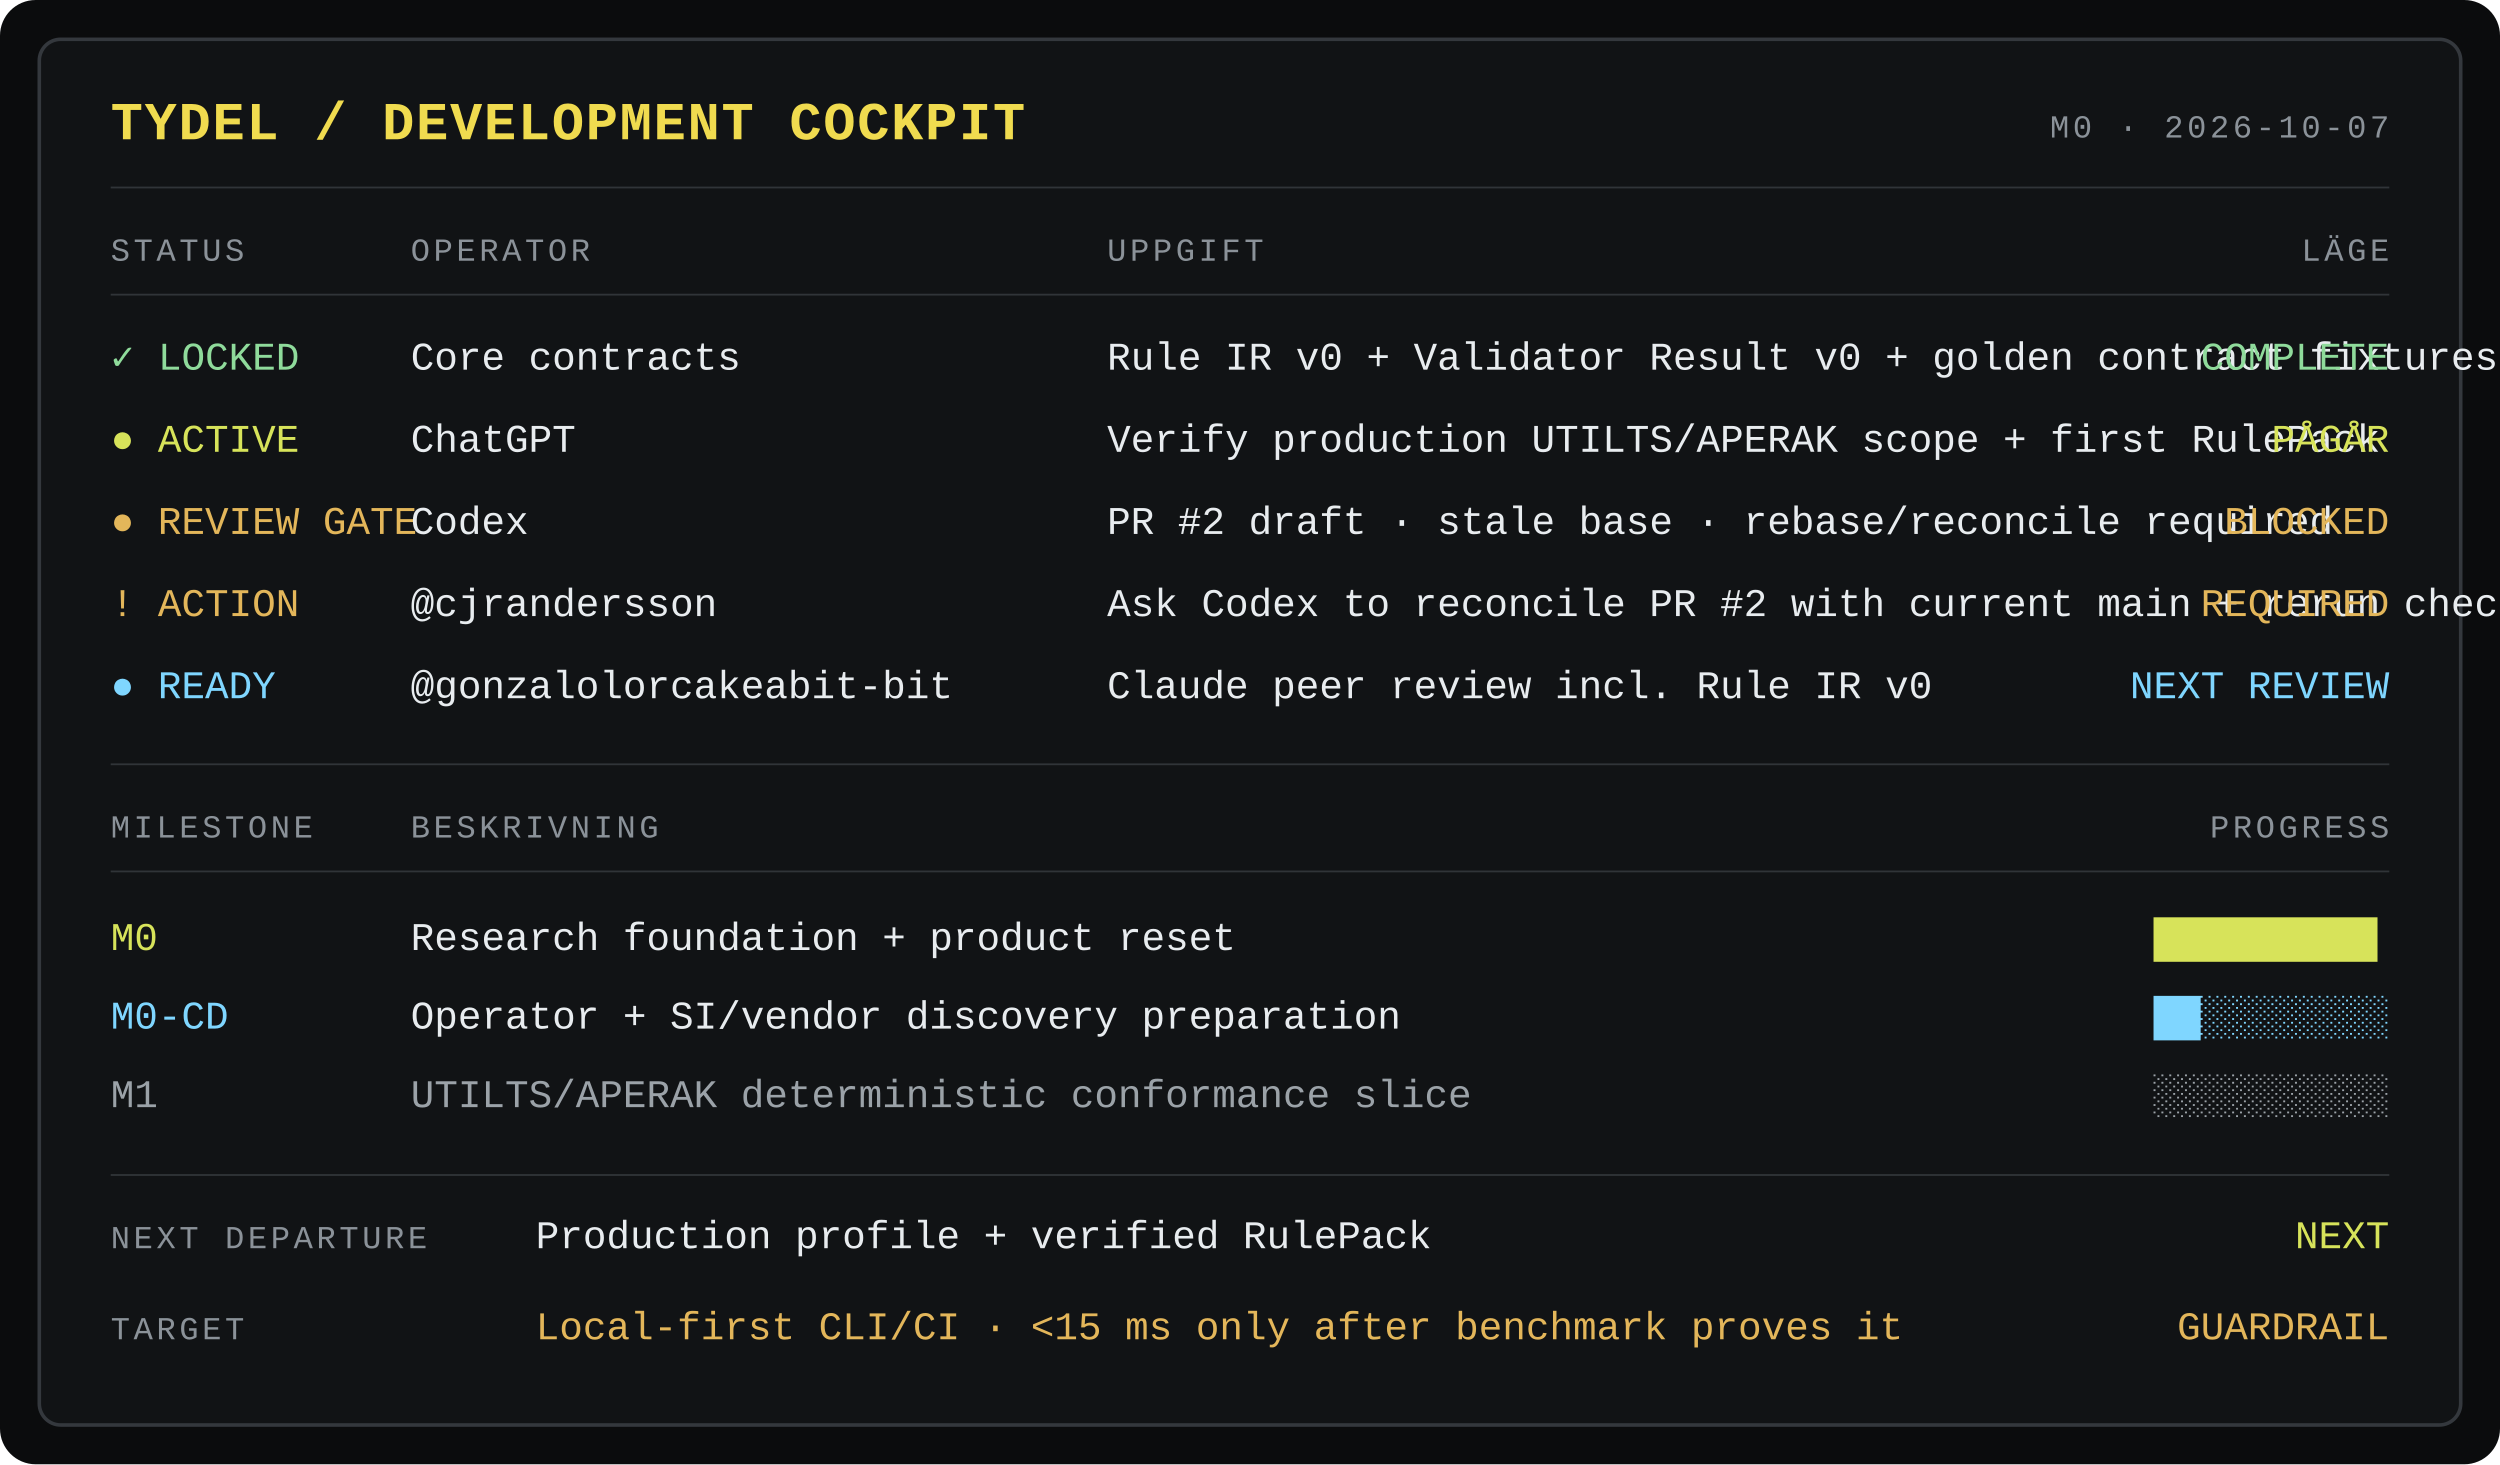
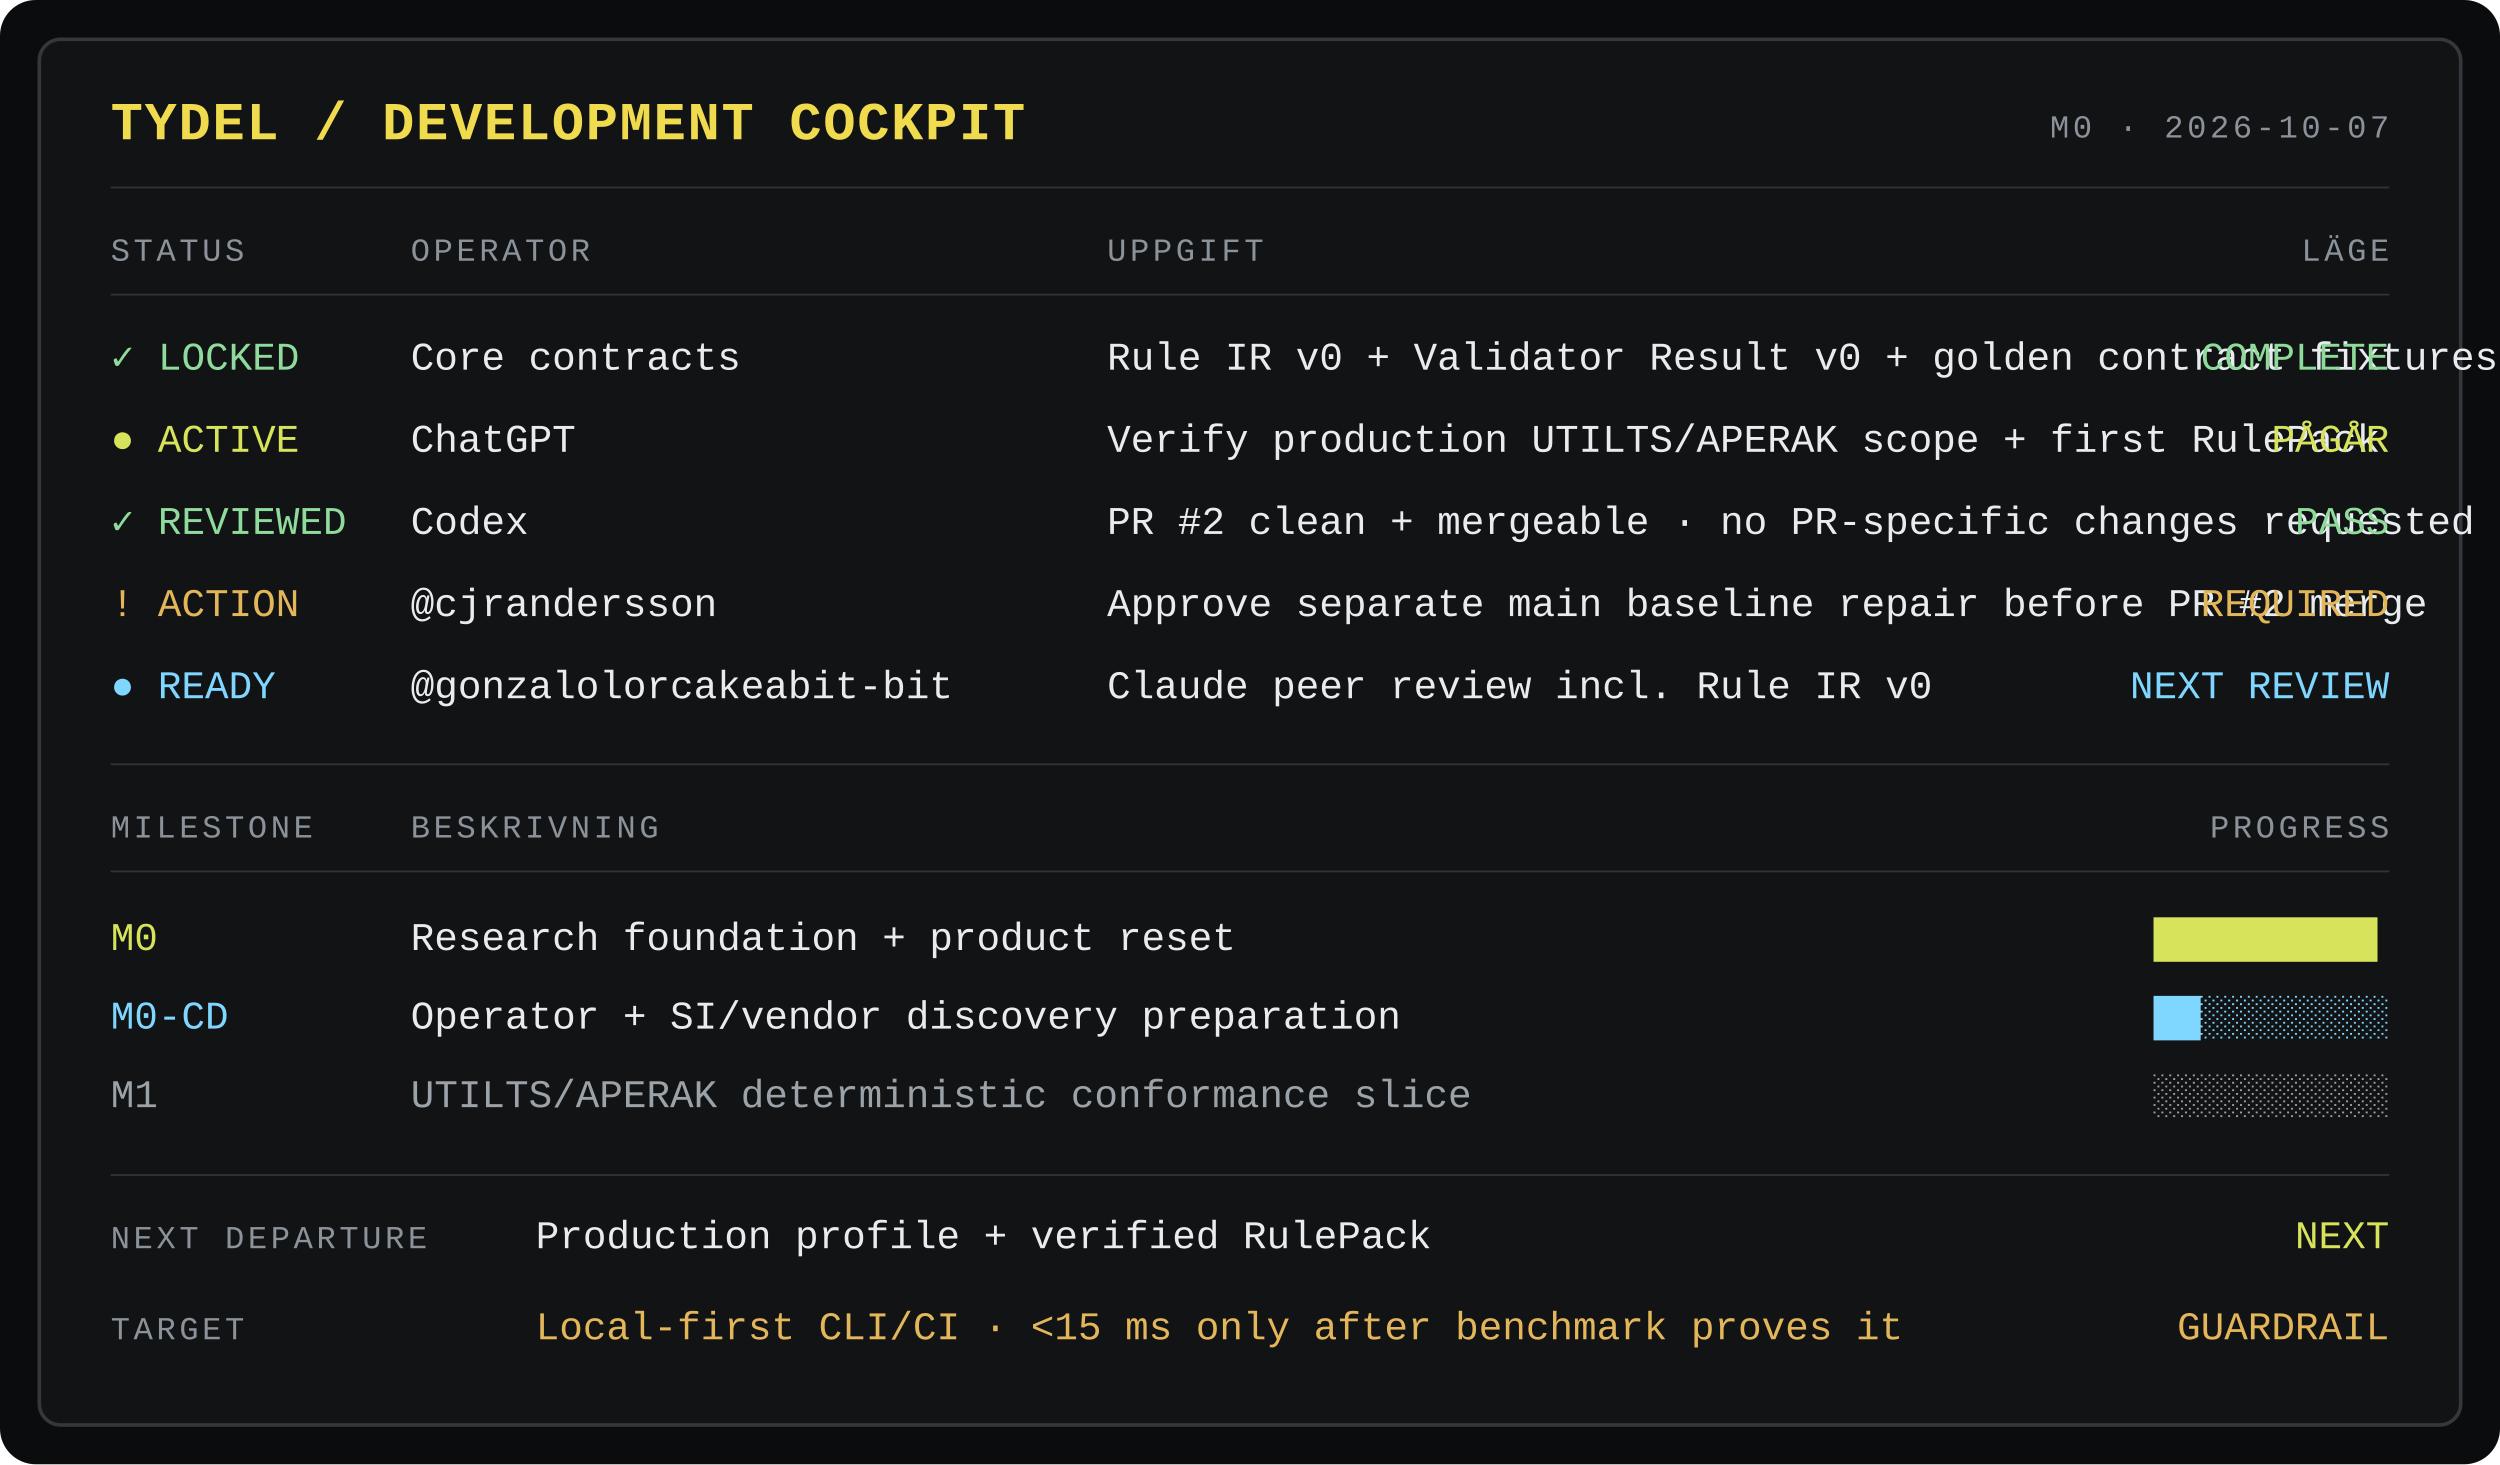
<svg xmlns="http://www.w3.org/2000/svg" width="1400" height="820" viewBox="0 0 1400 820" role="img" aria-labelledby="title desc">
  <rect width="1400" height="820" rx="20" fill="#0b0c0d" />
  <rect x="22" y="22" width="1356" height="776" rx="12" fill="#111315" stroke="#34383d" stroke-width="2" />
  <style>.mono{font-family:ui-monospace,SFMono-Regular,Menlo,Consolas,"Liberation Mono",monospace}.label{font-size:18px;fill:#8b9299;letter-spacing:2px}.head{font-size:30px;font-weight:700;fill:#f0db4f;letter-spacing:1px}.row{font-size:22px;fill:#e8ecef}.muted{fill:#9ba2a8}.active{fill:#d7e35a}.clear{fill:#8fdb9b}.wait{fill:#e3b65a}.ready{fill:#7fd6ff}.checked{fill:#8fdb9b}.line{stroke:#303438;stroke-width:1}</style>
  <text x="62" y="78" class="mono head">TYDEL / DEVELOPMENT COCKPIT</text>
  <text x="1338" y="77" text-anchor="end" class="mono label">M0 · 2026-10-07</text>
  <line x1="62" y1="105" x2="1338" y2="105" class="line" />
  <text x="62" y="146" class="mono label">STATUS</text>
  <text x="230" y="146" class="mono label">OPERATOR</text>
  <text x="620" y="146" class="mono label">UPPGIFT</text>
  <text x="1338" y="146" text-anchor="end" class="mono label">LÄGE</text>
  <line x1="62" y1="165" x2="1338" y2="165" class="line" />
  <text x="62" y="207" class="mono row checked">✓ LOCKED</text>
  <text x="230" y="207" class="mono row">Core contracts</text>
  <text x="620" y="207" class="mono row">Rule IR v0 + Validator Result v0 + golden contract fixtures</text>
  <text x="1338" y="207" text-anchor="end" class="mono row checked">COMPLETE</text>
  <text x="62" y="253" class="mono row active">● ACTIVE</text>
  <text x="230" y="253" class="mono row">ChatGPT</text>
  <text x="620" y="253" class="mono row">Verify production UTILTS/APERAK scope + first RulePack</text>
  <text x="1338" y="253" text-anchor="end" class="mono row active">PÅGÅR</text>
-   <text x="62" y="299" class="mono row wait">● REVIEW GATE</text>
+   <text x="62" y="299" class="mono row checked">✓ REVIEWED</text>
  <text x="230" y="299" class="mono row">Codex</text>
-   <text x="620" y="299" class="mono row">PR #2 draft · stale base · rebase/reconcile required</text>
-   <text x="1338" y="299" text-anchor="end" class="mono row wait">BLOCKED</text>
+   <text x="620" y="299" class="mono row">PR #2 clean + mergeable · no PR-specific changes requested</text>
+   <text x="1338" y="299" text-anchor="end" class="mono row checked">PASS</text>
  <text x="62" y="345" class="mono row wait">! ACTION</text>
  <text x="230" y="345" class="mono row">@cjrandersson</text>
-   <text x="620" y="345" class="mono row">Ask Codex to reconcile PR #2 with current main + rerun checks</text>
+   <text x="620" y="345" class="mono row">Approve separate main baseline repair before PR #2 merge</text>
  <text x="1338" y="345" text-anchor="end" class="mono row wait">REQUIRED</text>
  <text x="62" y="391" class="mono row ready">● READY</text>
  <text x="230" y="391" class="mono row">@gonzalolorcakeabit-bit</text>
  <text x="620" y="391" class="mono row">Claude peer review incl. Rule IR v0</text>
  <text x="1338" y="391" text-anchor="end" class="mono row ready">NEXT REVIEW</text>
  <line x1="62" y1="428" x2="1338" y2="428" class="line" />
  <text x="62" y="469" class="mono label">MILESTONE</text>
  <text x="230" y="469" class="mono label">BESKRIVNING</text>
  <text x="1338" y="469" text-anchor="end" class="mono label">PROGRESS</text>
  <line x1="62" y1="488" x2="1338" y2="488" class="line" />
  <text x="62" y="532" class="mono row active">M0</text>
  <text x="230" y="532" class="mono row">Research foundation + product reset</text>
  <text x="1338" y="532" text-anchor="end" class="mono row active">█████████▌</text>
  <text x="62" y="576" class="mono row ready">M0-CD</text>
  <text x="230" y="576" class="mono row">Operator + SI/vendor discovery preparation</text>
  <text x="1338" y="576" text-anchor="end" class="mono row ready">██░░░░░░░░</text>
  <text x="62" y="620" class="mono row muted">M1</text>
  <text x="230" y="620" class="mono row muted">UTILTS/APERAK deterministic conformance slice</text>
  <text x="1338" y="620" text-anchor="end" class="mono row muted">░░░░░░░░░░</text>
  <line x1="62" y1="658" x2="1338" y2="658" class="line" />
  <text x="62" y="699" class="mono label">NEXT DEPARTURE</text>
  <text x="300" y="699" class="mono row">Production profile + verified RulePack</text>
  <text x="1338" y="699" text-anchor="end" class="mono row active">NEXT</text>
  <text x="62" y="750" class="mono label">TARGET</text>
  <text x="300" y="750" class="mono row wait">Local-first CLI/CI · &lt;15 ms only after benchmark proves it</text>
  <text x="1338" y="750" text-anchor="end" class="mono row wait">GUARDRAIL</text>
</svg>
